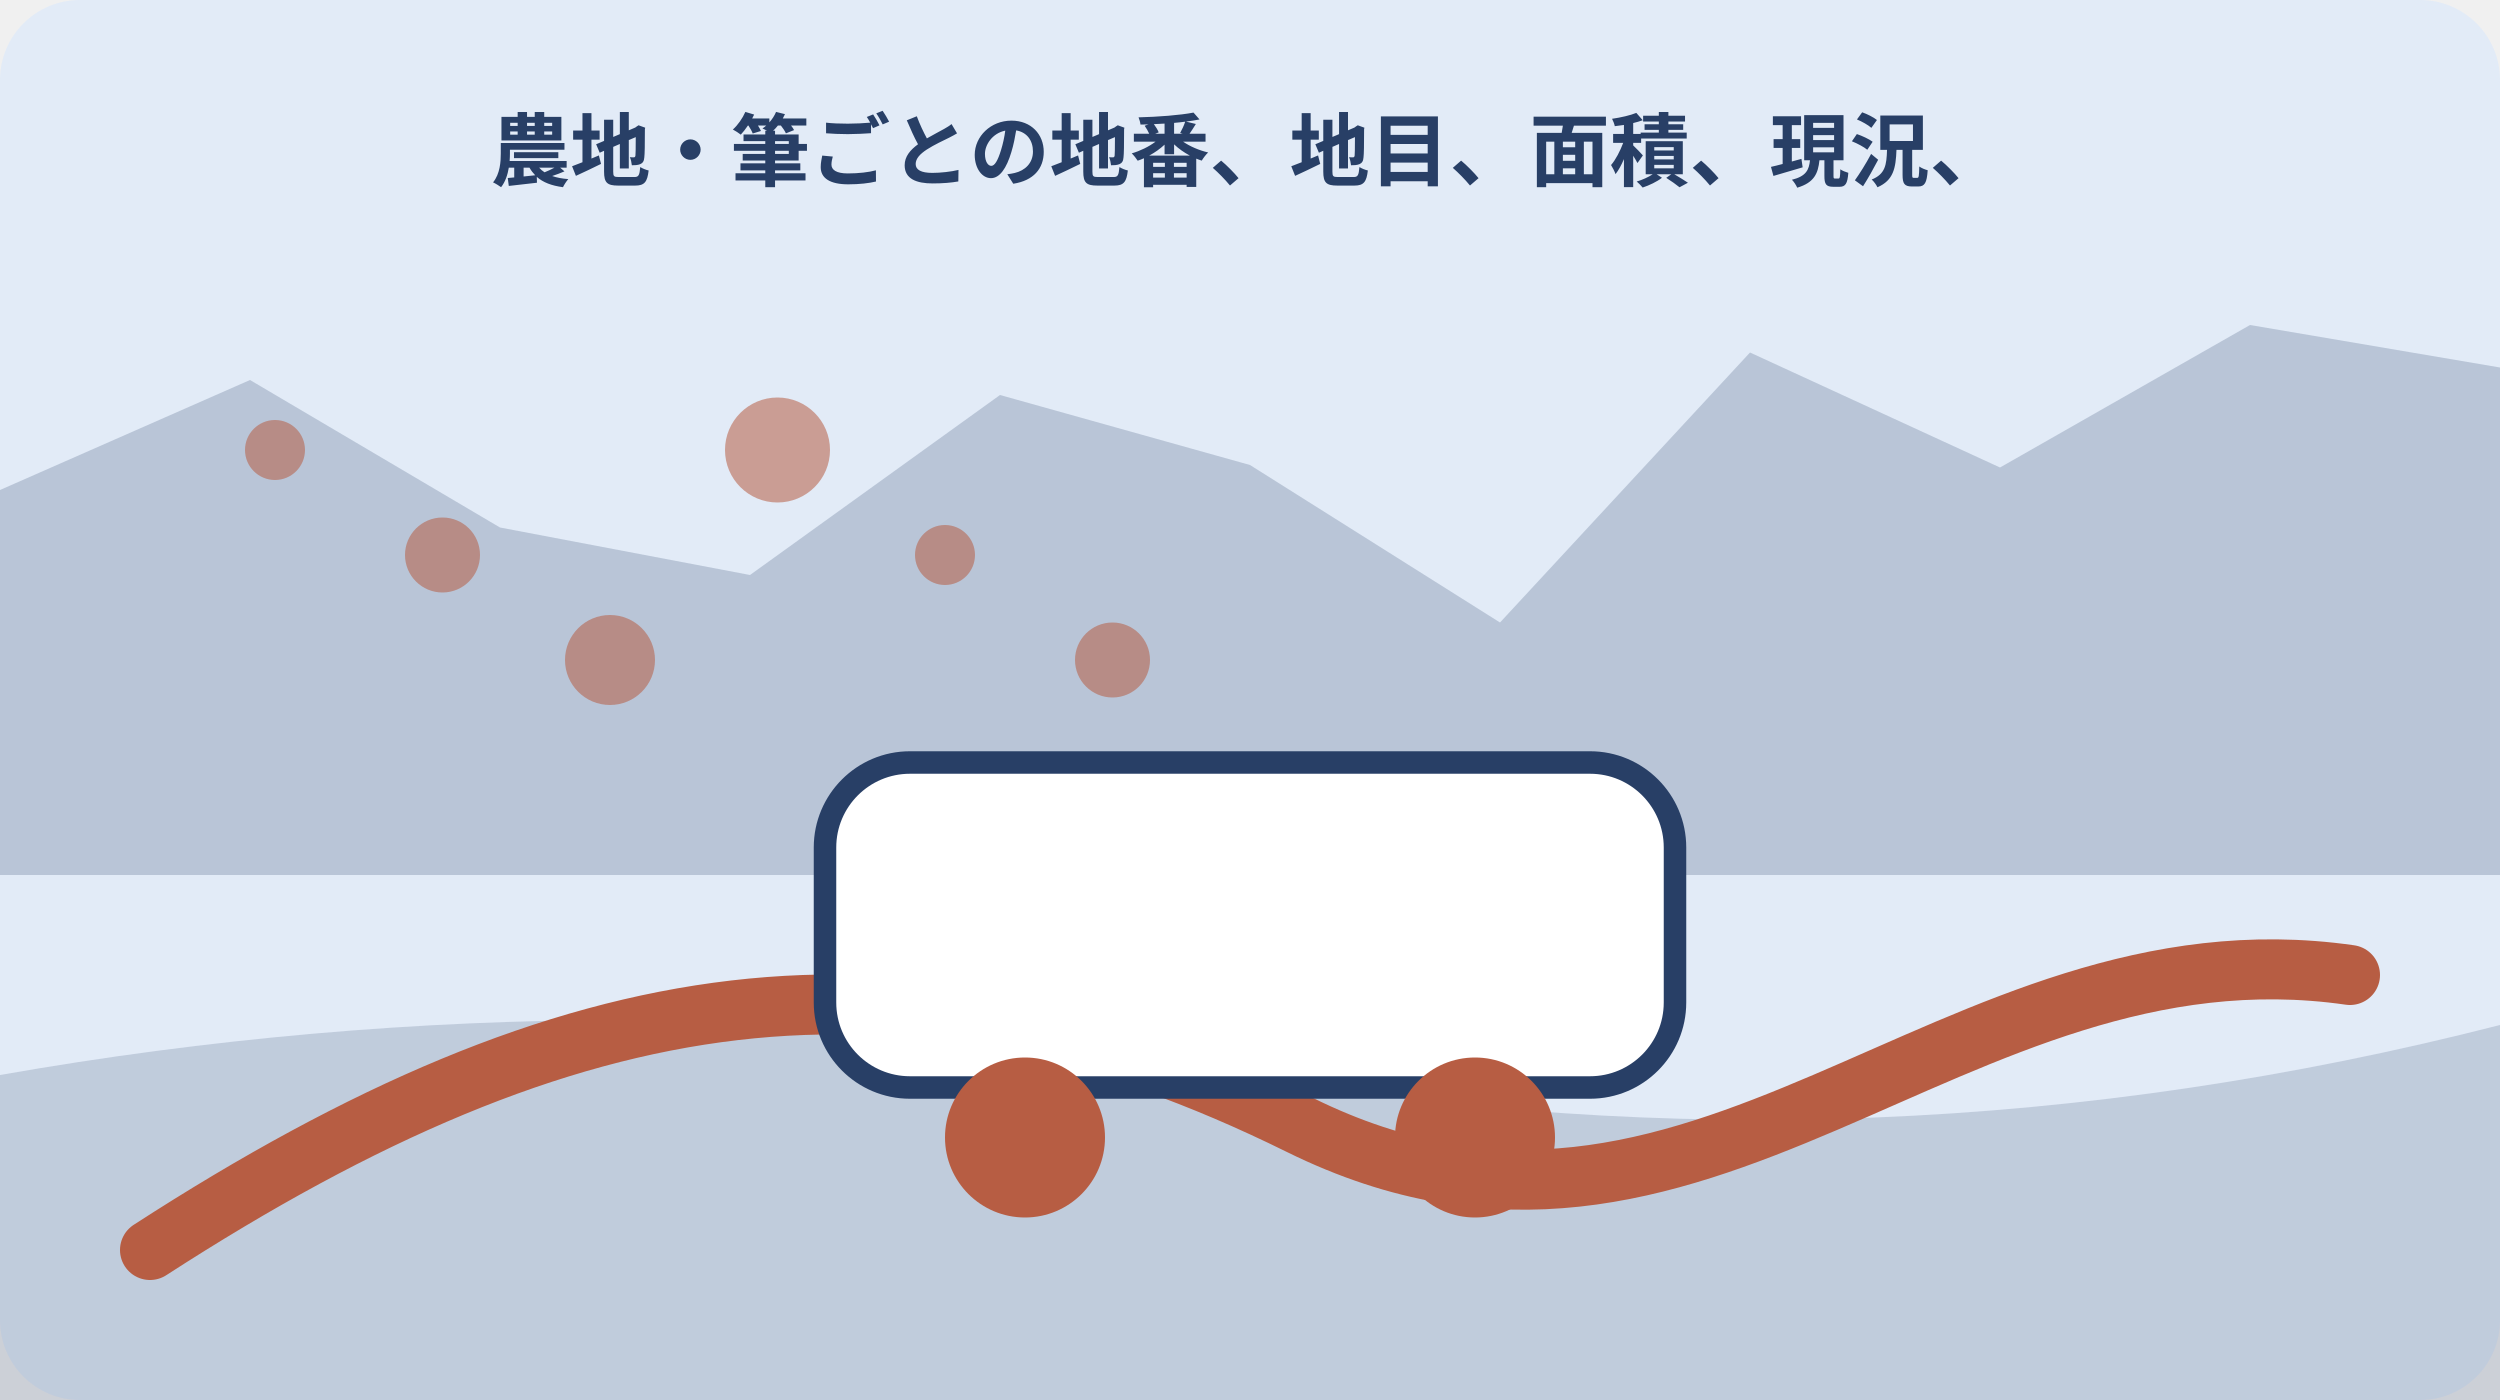
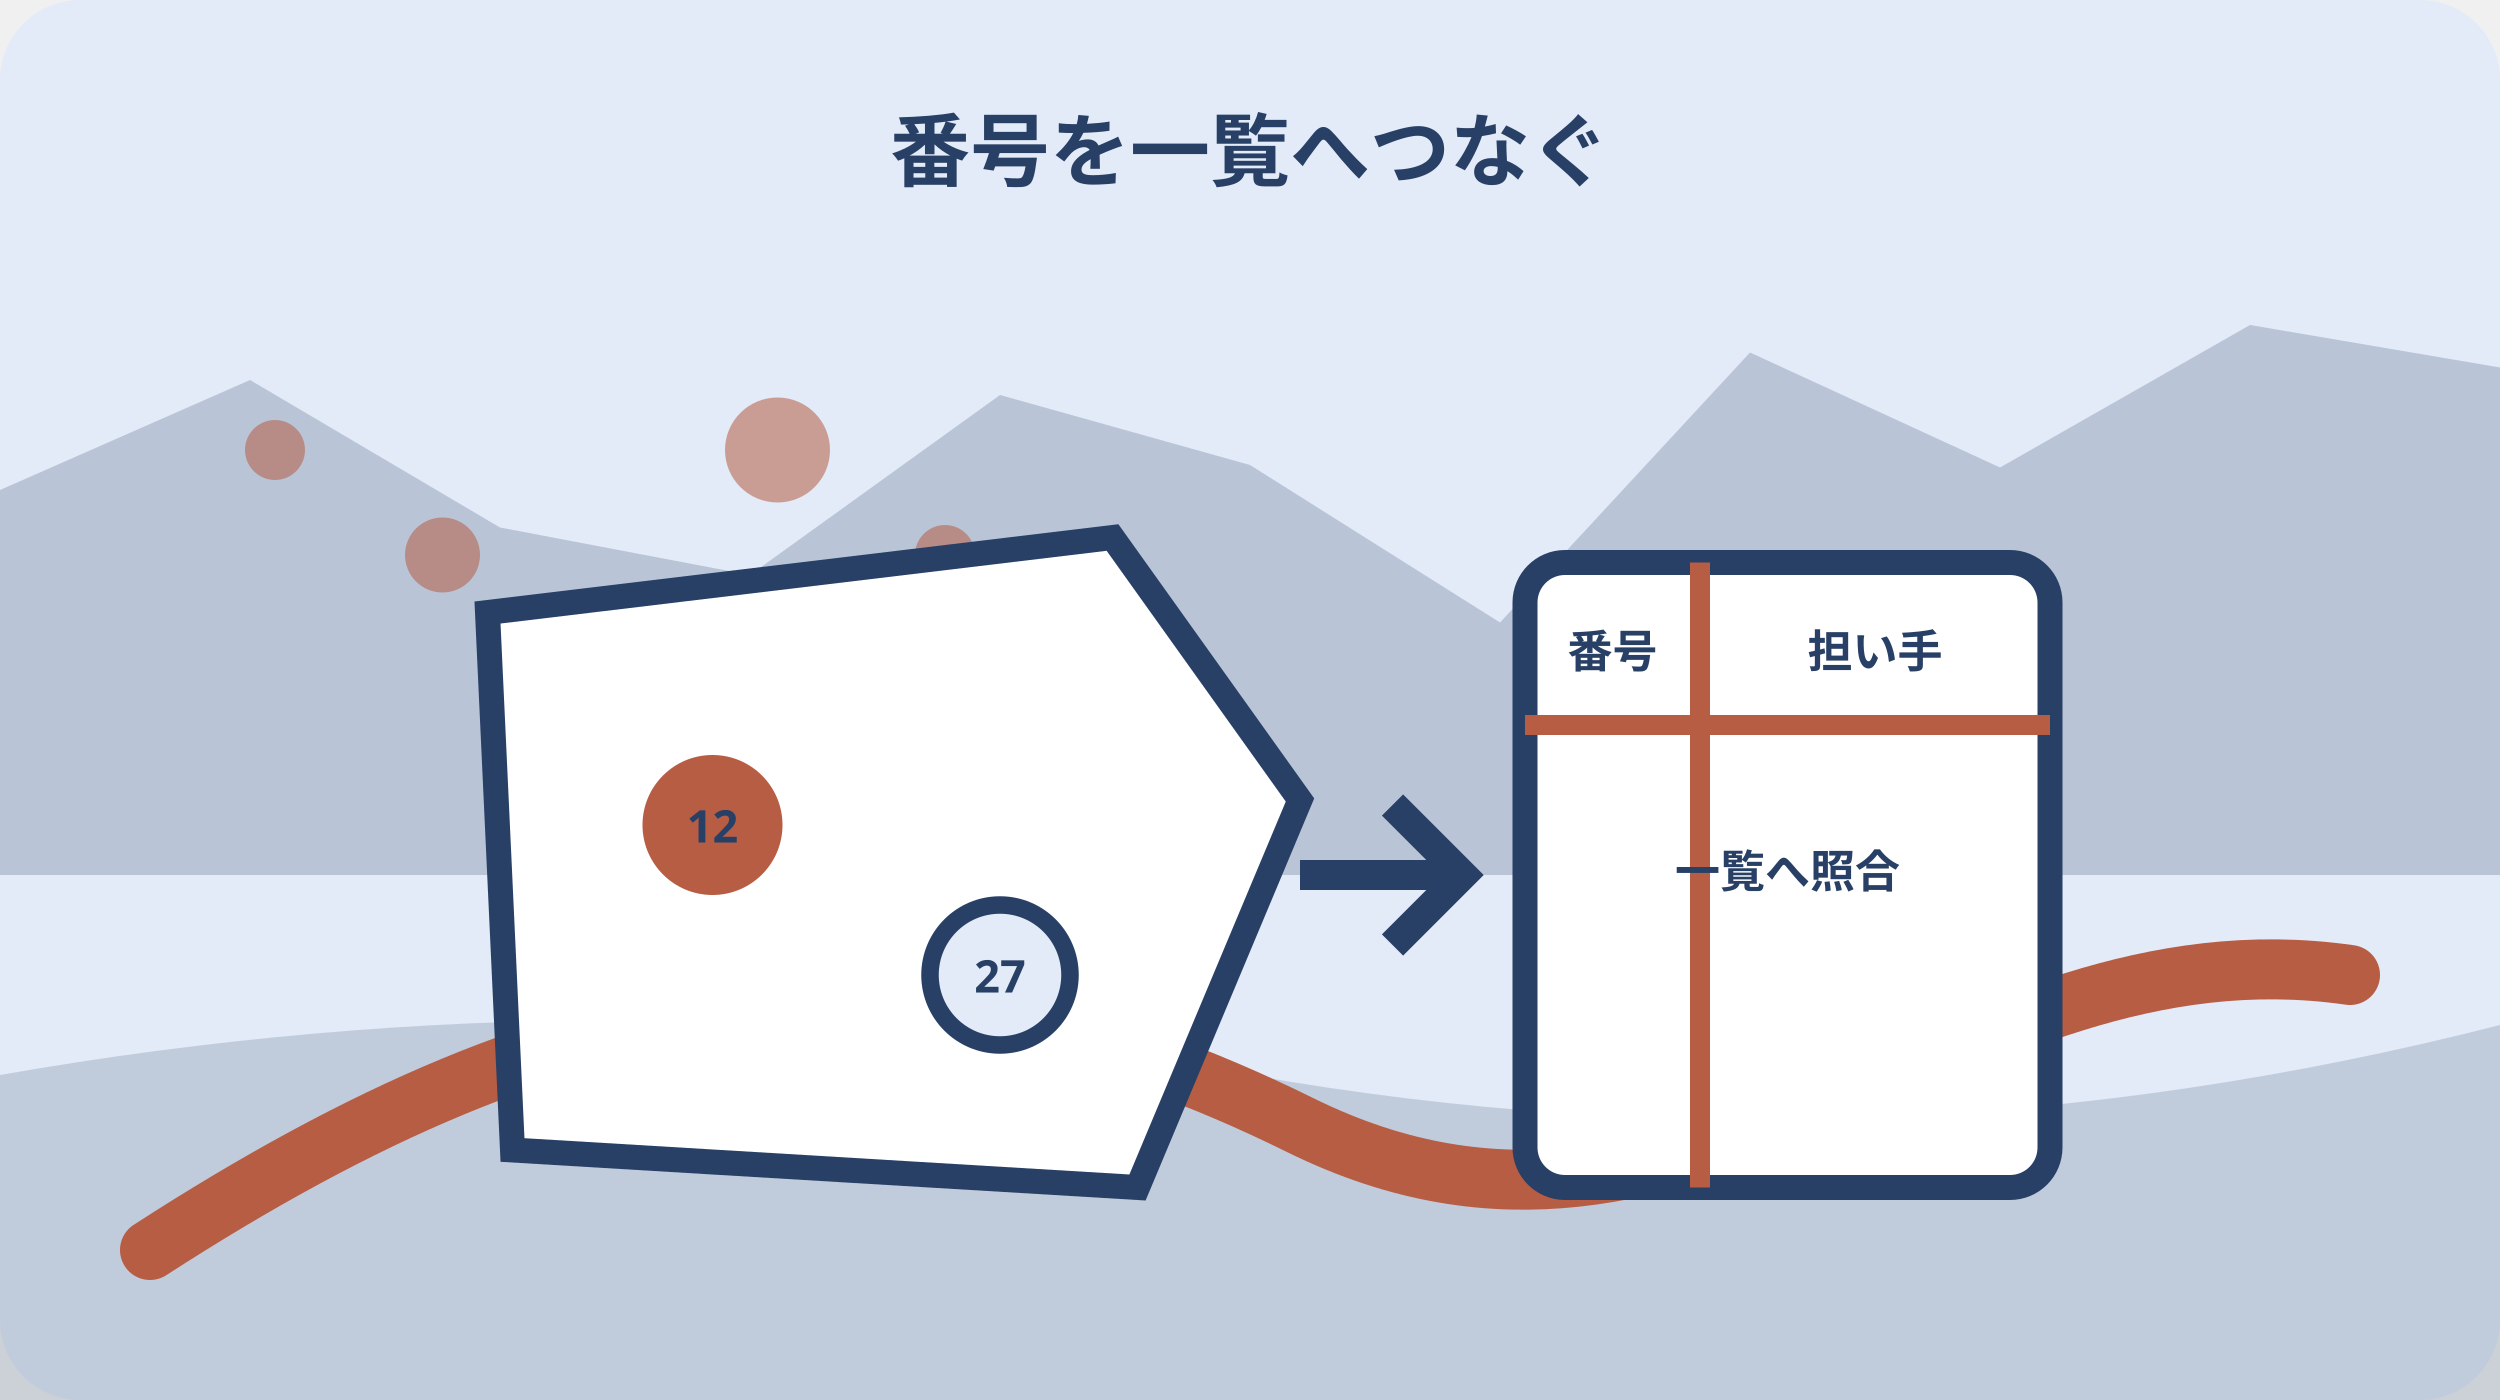
<svg xmlns="http://www.w3.org/2000/svg" width="1000" height="560" viewBox="0 0 1000 560" role="img" aria-labelledby="title desc" data-illustration="mori-editorial" data-topic-id="168" data-scene-index="2">
  <rect width="1000" height="560" rx="32" fill="#e2ebf7" />
  <polygon points="0,196 100,152 200,211 300,230 400,158 500,186 600,249 700,141 800,187 900,130 1000,147 1000,350 0,350" fill="#283f66" opacity=".22" />
  <path d="M0 430 Q250 386 500 430 T1000 410 V560 H0Z" fill="#283f66" opacity=".18" />
  <path d="M60 500 C230 390 360 371 520 450 S780 367 940 390" fill="none" stroke="#b75d43" stroke-width="24" stroke-linecap="round" />
  <circle cx="110" cy="180" r="12" fill="#b75d43" opacity=".55" />
  <circle cx="177" cy="222" r="15" fill="#b75d43" opacity=".55" />
  <circle cx="244" cy="264" r="18" fill="#b75d43" opacity=".55" />
  <circle cx="311" cy="180" r="21" fill="#b75d43" opacity=".55" />
  <circle cx="378" cy="222" r="12" fill="#b75d43" opacity=".55" />
  <circle cx="445" cy="264" r="15" fill="#b75d43" opacity=".55" />
-   <g data-scene="transport">
-     <rect x="330" y="305" width="340" height="130" rx="34" fill="#fff" stroke="#283f66" stroke-width="9" />
-     <circle cx="410" cy="455" r="32" fill="#b75d43" />
-     <circle cx="590" cy="455" r="32" fill="#b75d43" />
+   <g data-scene="goal-map-number-to-actor-list">
+     <path d="M195 245 445 215l75 105-65 155-250-15Z" fill="#fff" stroke="#283f66" stroke-width="10" />
+     <circle cx="285" cy="330" r="28" fill="#b75d43" />
+     <circle cx="400" cy="390" r="28" fill="#e2ebf7" stroke="#283f66" stroke-width="7" />
+     <path d="M520 350h65m-28-28 28 28-28 28" fill="none" stroke="#283f66" stroke-width="12" />
+     <rect x="610" y="225" width="210" height="250" rx="16" fill="#fff" stroke="#283f66" stroke-width="10" />
+     <path d="M610 290h210M680 225v250" stroke="#b75d43" stroke-width="8" />
+     <g font-family="sans-serif" font-size="18" font-weight="700" fill="#283f66" text-anchor="middle">
+       <text x="285" y="337">12</text>
+       <text x="400" y="397">27</text>
+       <text x="645" y="267">番号</text>
+       <text x="750" y="267">担い手</text>
+       <text x="715" y="355">一覧へ照合</text>
+     </g>
  </g>
-   <text x="500" y="72" text-anchor="middle" font-family="sans-serif" font-size="32" font-weight="700" fill="#283f66">農地・筆ごとの地番、地目、面積、現況、</text>
+   <text x="500" y="72" text-anchor="middle" font-family="sans-serif" font-size="32" font-weight="700" fill="#283f66">番号を一覧へつなぐ</text>
</svg>
